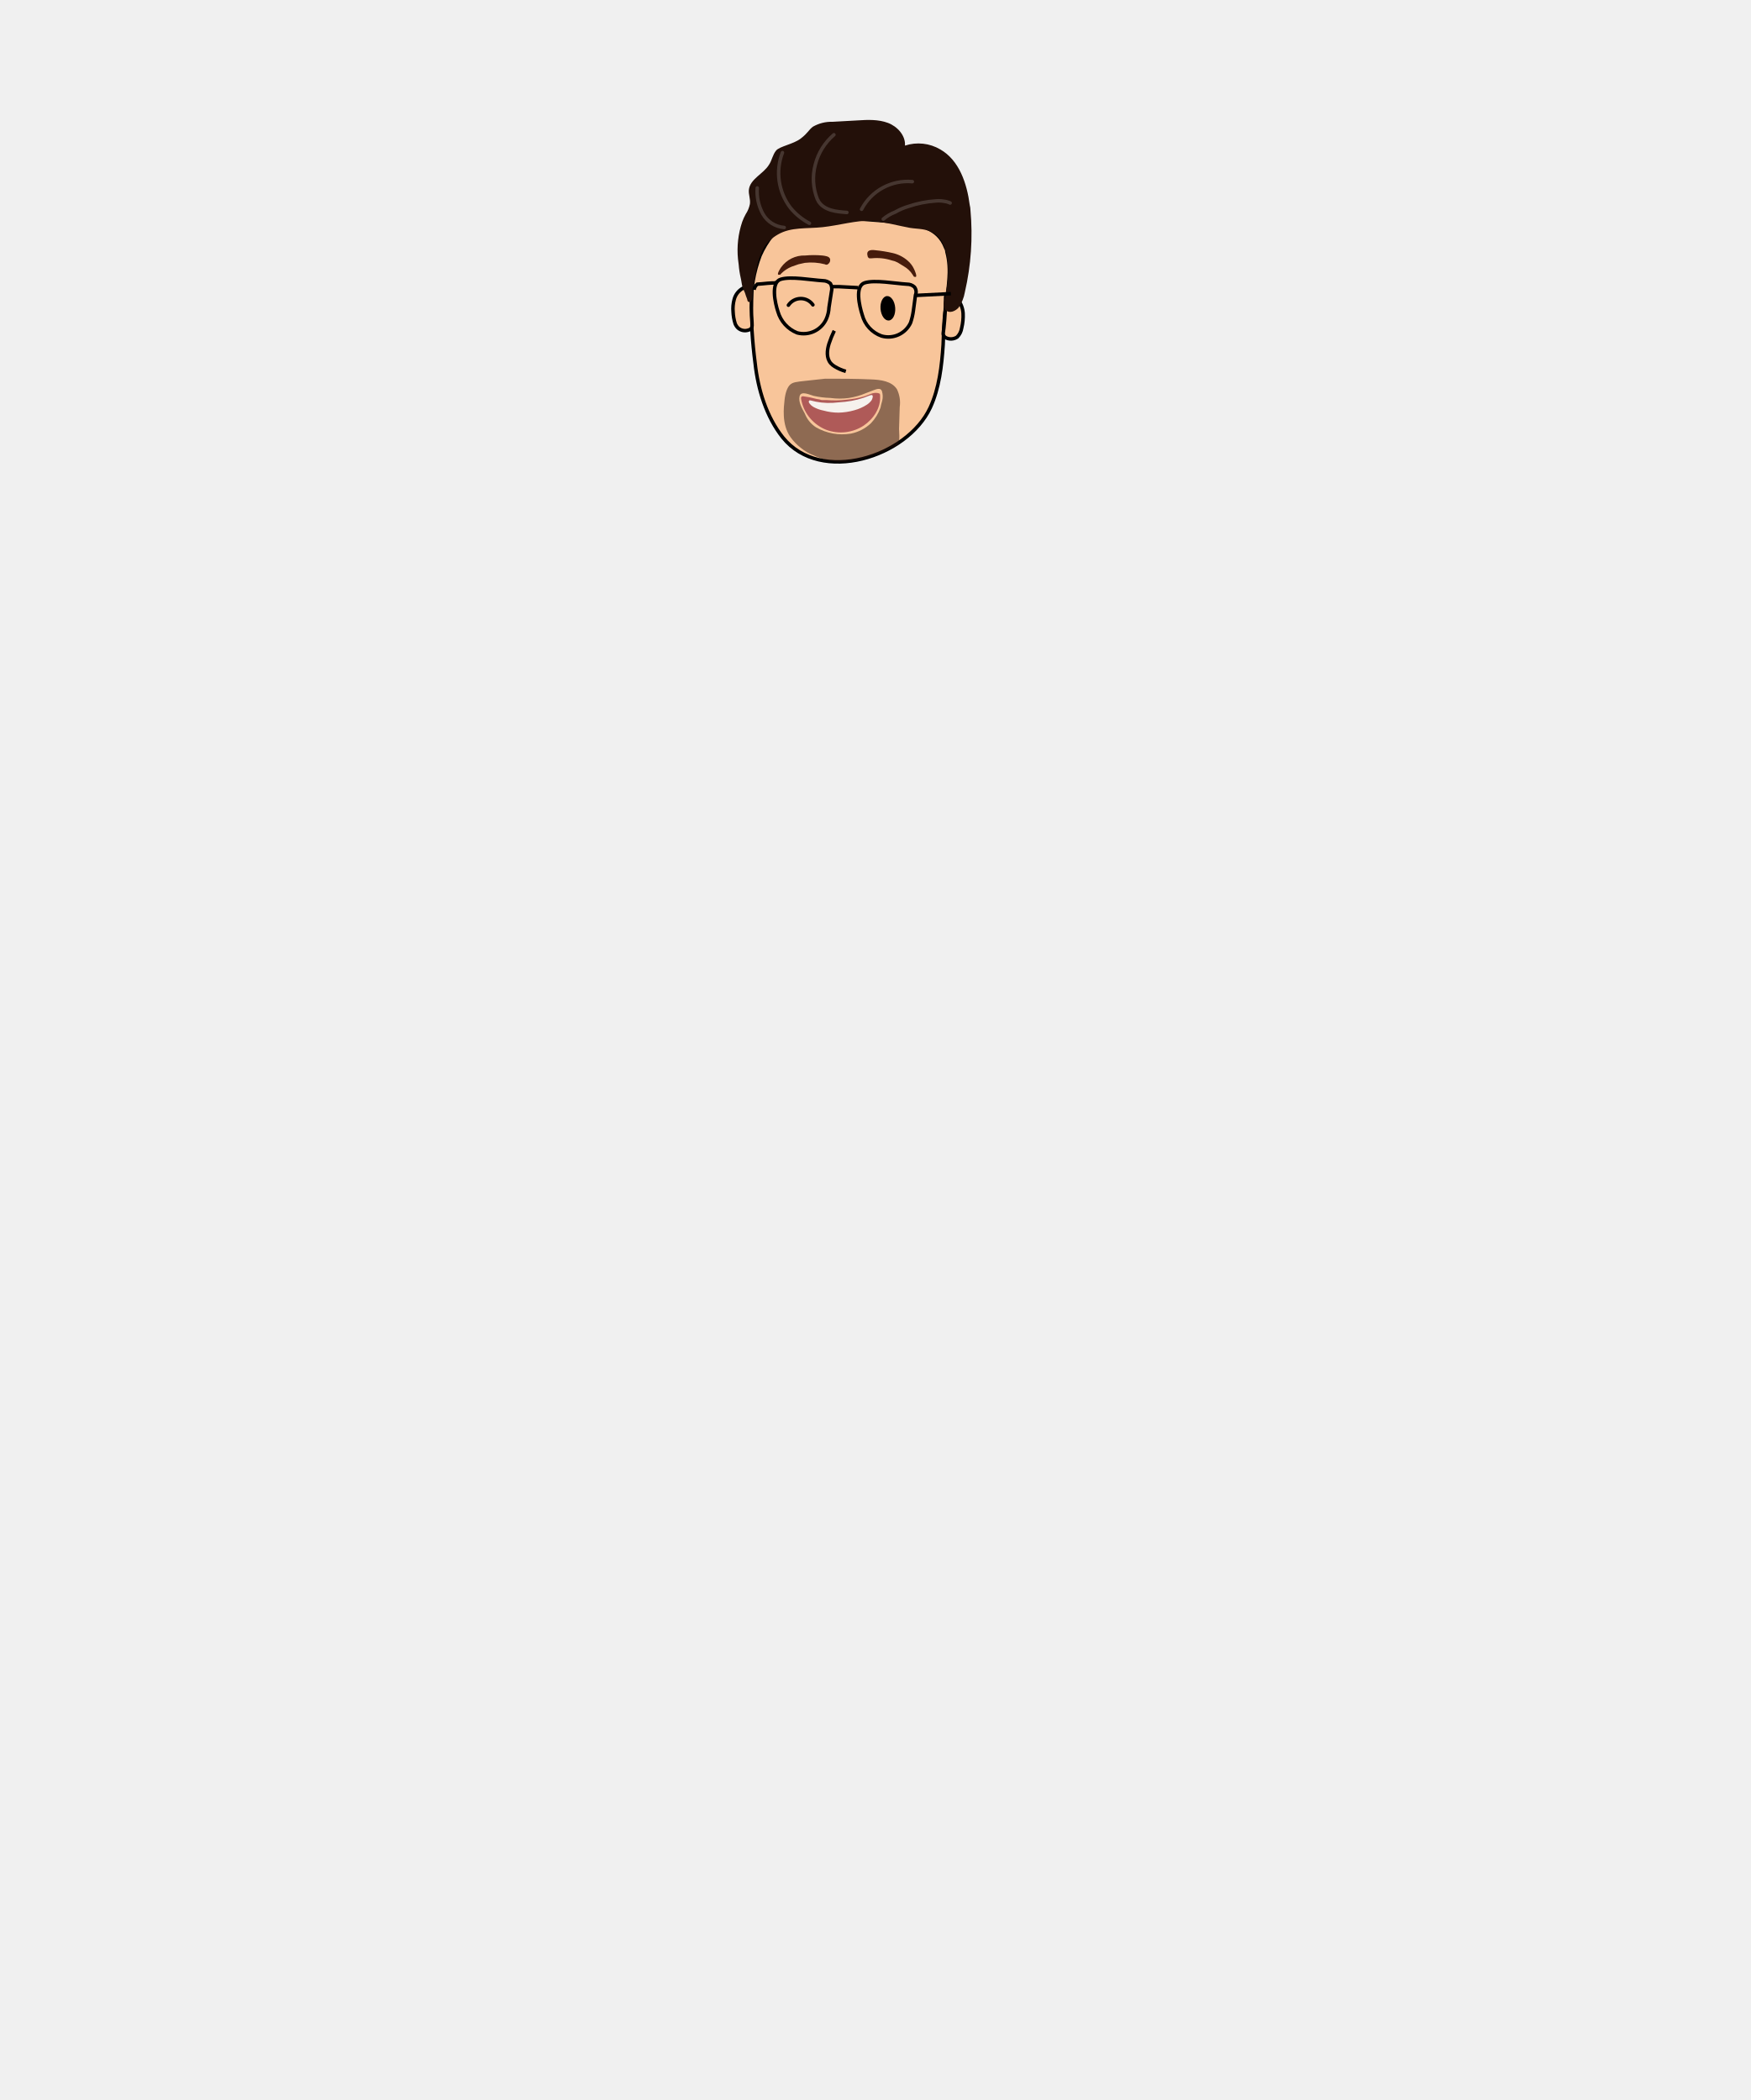
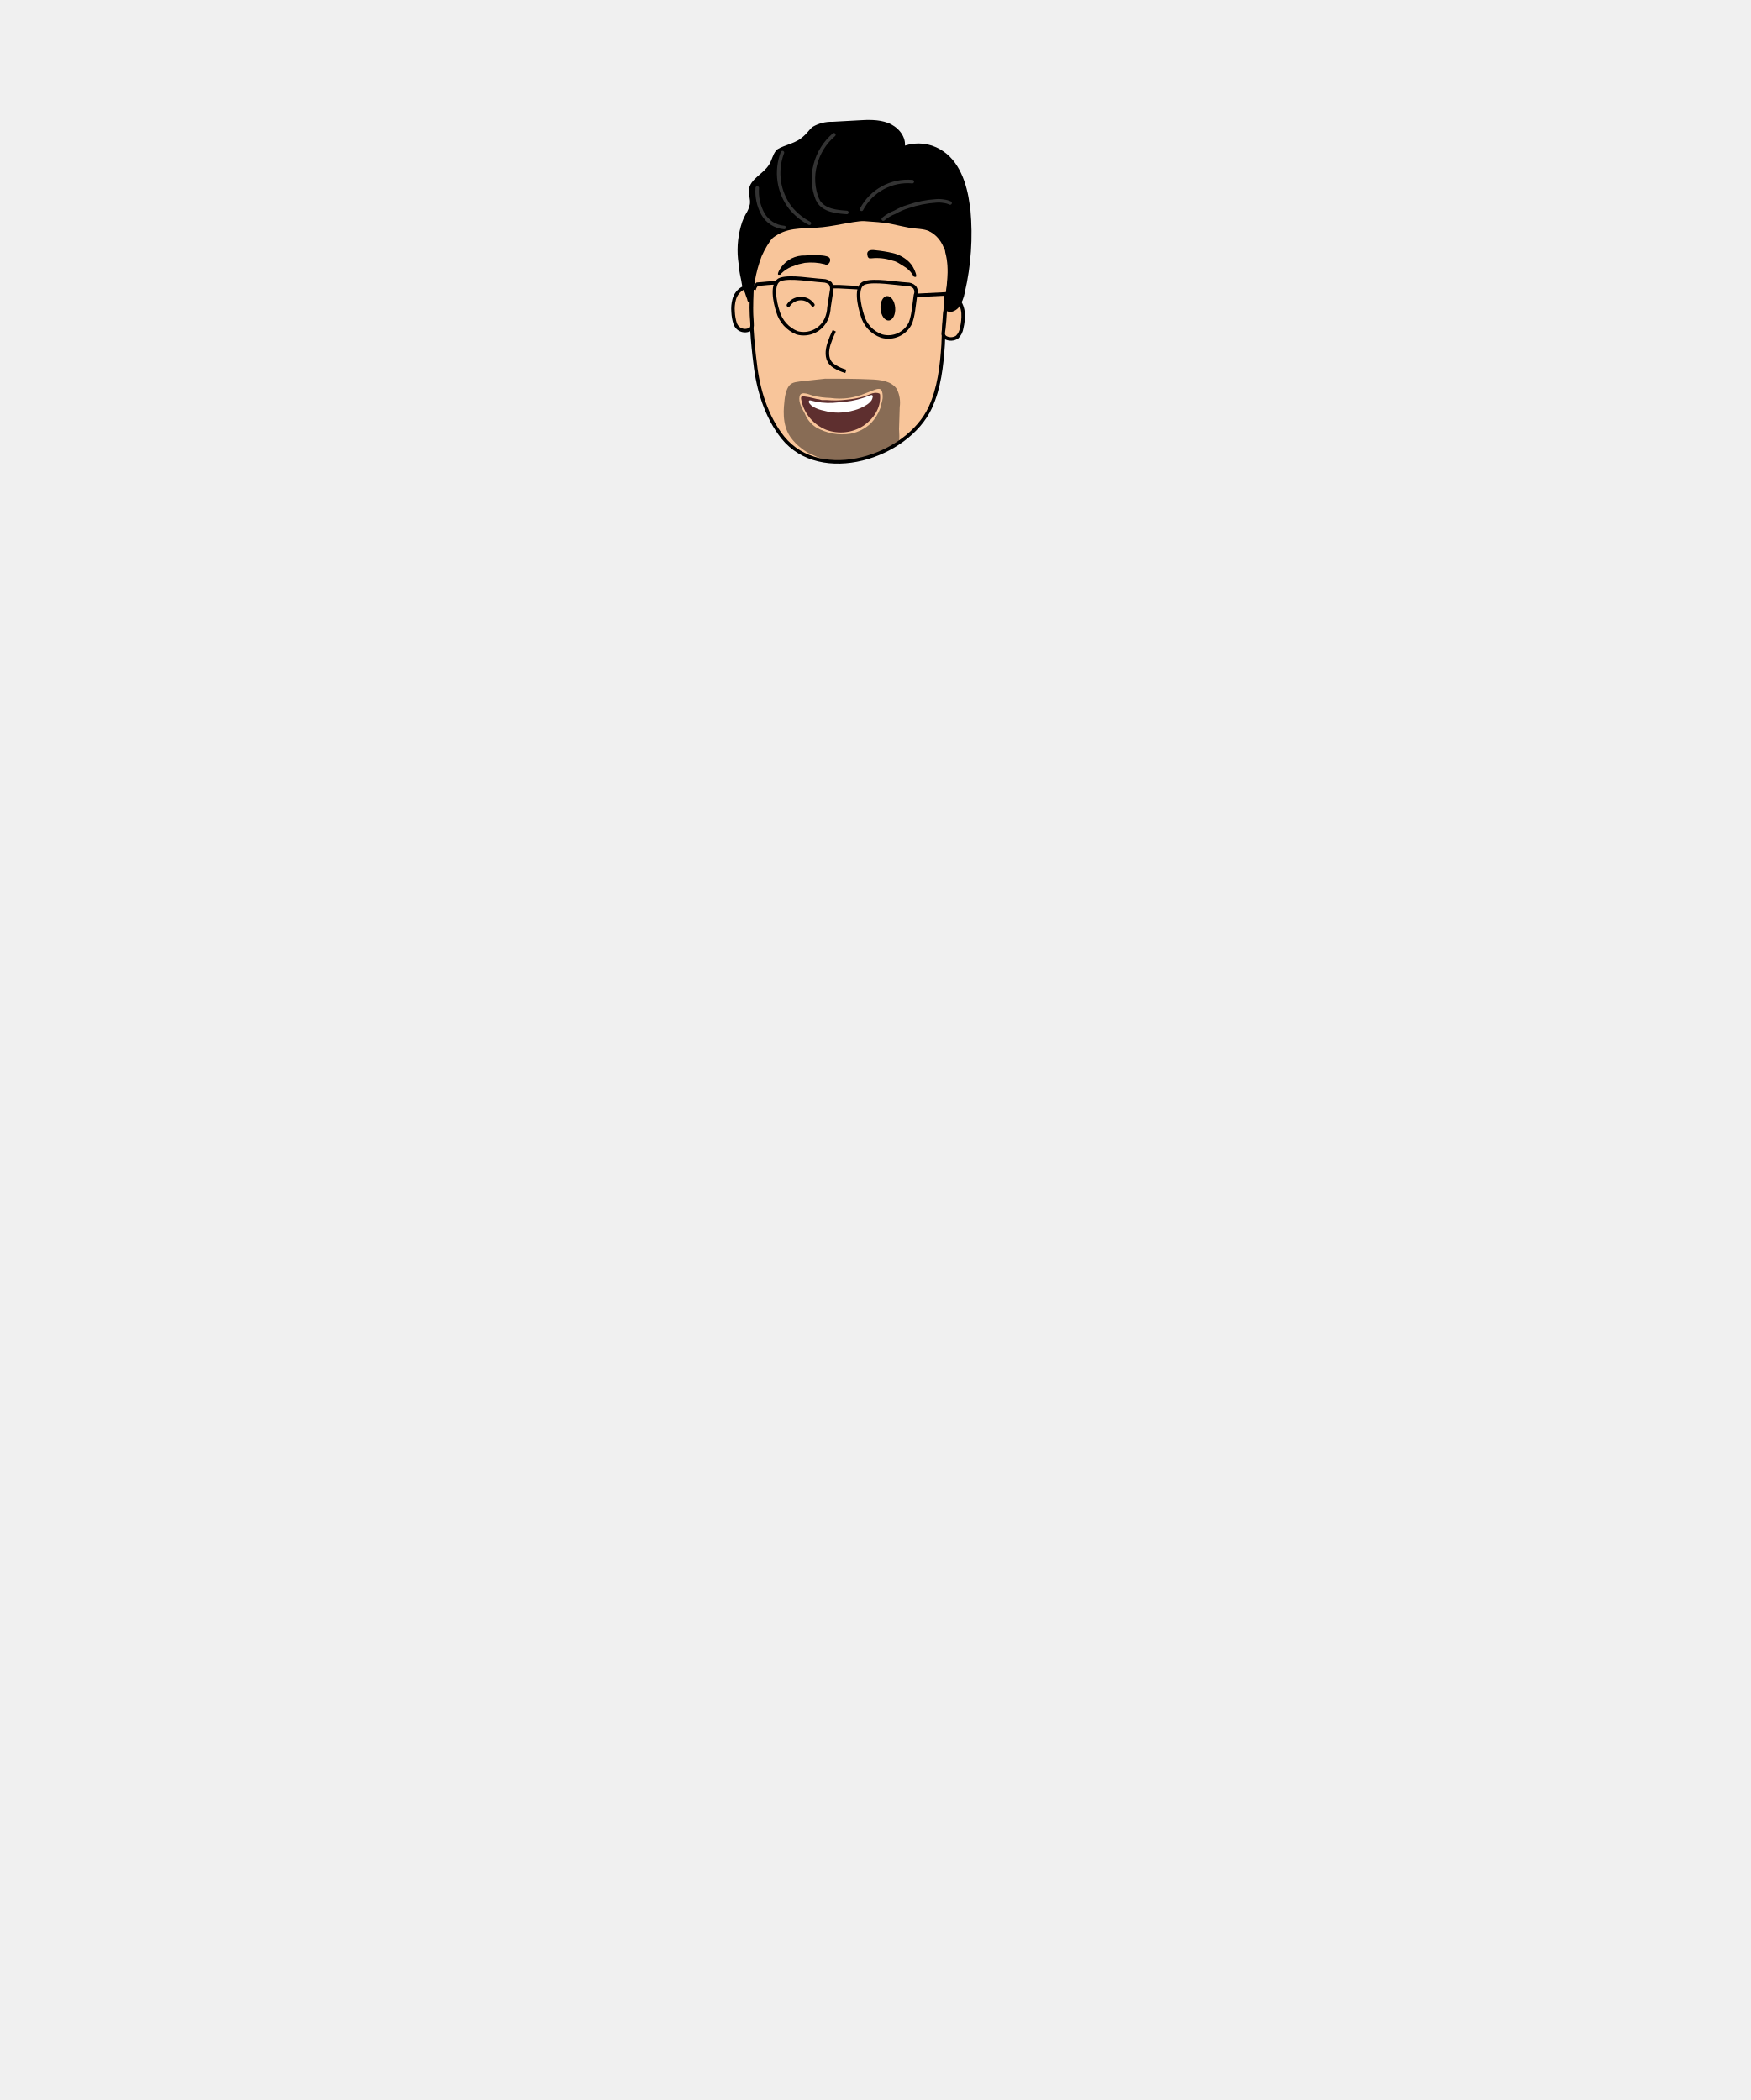
- <svg xmlns="http://www.w3.org/2000/svg" id="Layer_1" data-name="Layer 1" viewBox="0 0 500 600">
-   <defs>
-     <style>.cls-1{fill:#f8c59a}.cls-1,.cls-4{stroke:#000}.cls-1{stroke-linecap:round;stroke-linejoin:round}.cls-4{fill:none;stroke-miterlimit:10}</style>
-   </defs>
-   <path class="cls-1" d="M230.4 62.5a39.9 39.9 0 014.8-.3c6.9 0 13.8.6 20.6 1.2s12.1 1.6 14.3 7.3c.1.2.1.3.2.4a2.9 2.9 0 01.2.9c1.4 5.1.3 10.6-.4 15.7a8.8 8.8 0 01-.2 1.7c-.3 3-.4 6-.5 9.1-.4 6-1.1 12.4-3.7 18-6.6 14.1-31.2 22-42.1 8.5-4.7-5.9-7.1-13.8-7.9-21.2q-.6-4.6-.9-9.3a53 53 0 01-.2-6.9 38.1 38.1 0 012.5-14.6 26.3 26.3 0 013.5-5.8c2.4-2.8 6.2-4.2 9.8-4.7z" />
-   <path class="cls-1" d="M273.4 96.3a4.6 4.6 0 001.3-2.6 14.6 14.6 0 00.4-4.2 7 7 0 00-1.5-3.9c-.3-.3-.5-.6-.9-.7a3.4 3.4 0 00-2-.4h-.4c-.2.1-.2.3-.2.5a86.5 86.5 0 01-.5 8.8c-.1 1.1-.5 1.9.4 2.6a3.2 3.2 0 003.4-.1zm-62.6-2.6a3.6 3.6 0 01-.8-1.2 12.8 12.8 0 01-.6-3.4 10.2 10.2 0 01.3-3.5 5.1 5.1 0 012.6-3.3l1.1-.2c.3 0 .9-.1 1.2.1a.6.6 0 01.1.4c0 1.8-.1 3.6-.1 5.3s.1 2.8.2 4.2 0 1.9-1 2.2a3 3 0 01-3-.6z" />
-   <path d="M277.2 60a74.2 74.2 0 01-1.6 23.5 10.8 10.8 0 01-1.8 4.4c-.9 1-2.5 1.7-3.6.8s-.6-2.4-.3-3.6a34.9 34.9 0 00.8-10.2c-.3-3-1.2-6.3-3.6-8s-4.8-1.4-7.2-1.8-7.5-1.8-11.3-2-9 1.3-13.6 1.8-9-.1-12.8 2.1-4.7 4.8-5.7 8a57.8 57.8 0 00-1.6 10c0 .4-.3 1.4-.9 1.3s-.5-.7-.6-.9a17.7 17.7 0 01-.6-1.7c-.3-.6-.5-1.2-.7-1.7s-.3-1.7-.5-2.5a26.3 26.3 0 01-.6-3.9c-.1-.5-.1-1.1-.2-1.6a25.4 25.4 0 011.2-10.6 14.7 14.7 0 011-2.2 8.1 8.1 0 001.2-2.9c.2-1.4-.4-2.7-.3-4 .3-3.2 4.2-4.6 5.8-7.3.8-1.2 1-2.8 2-4s4.9-1.8 7-3.4 2.2-2.4 3.5-3.4a10.6 10.6 0 015.6-1.4l7.2-.4c2.9-.2 5.9-.3 8.6.7s5.1 3.6 4.9 6.5a12.3 12.3 0 0110.1 1.1c5.4 3.1 7.6 9.7 8.4 15.9a5.9 5.9 0 01.2 1.4z" fill="#231009" />
-   <path d="M261.1 76.9a6.9 6.9 0 00-1.8-2.4 9.8 9.8 0 00-4.3-2.2 38.5 38.5 0 00-4.9-.8c-.6-.1-2-.2-2.3.6a1.4 1.4 0 000 .9.9.9 0 00.5.8h.7a13.9 13.9 0 015.7.6 5.8 5.8 0 011.7.6l1.8 1.1a7.2 7.2 0 012.5 2.4l.3.5a.7.7 0 00.6.1c.4-.2-.3-1.8-.5-2.2zm-38-.5A8.1 8.1 0 01230 73a26.7 26.7 0 014.9 0c.7.1 2 .2 2.2 1a1.4 1.4 0 01-.1.9 1.6 1.6 0 01-.7.7.9.9 0 01-.7-.1 15.6 15.6 0 00-5.7-.4l-1.8.4-2 .7a9.1 9.1 0 00-2.9 1.9c-.1.1-.2.3-.4.4h-.5c-.4-.3.6-1.8.8-2.1z" fill="#471c0c" />
-   <path class="cls-4" d="M235.1 80.2a3.2 3.2 0 012.1.8 3 3 0 01.3 2.3l-.7 4.5a9.4 9.4 0 01-.8 3.4 7.1 7.1 0 01-8.3 3.9 9.3 9.3 0 01-5.5-6.1c-.8-2.4-2.1-8.3.8-9.2s8.6.2 12.1.4zm24 1a3 3 0 012.1.8 2.3 2.3 0 01.3 2.3l-.6 4.5a18.7 18.7 0 01-.8 3.4 7 7 0 01-8.3 3.8 8.7 8.7 0 01-5.5-6c-.8-2.5-2.2-8.3.7-9.2s8.7.2 12.1.4z" />
-   <path class="cls-4" d="M215.4 82.8a2.6 2.6 0 01.9-1.6c1.8-.1 4.3-.5 5.3-.3l-.5-.2m16.7 1.2h1.8l5.6.3c.1 0 .1.1.2 0m16.3 2.2l9.9-.5" />
-   <path d="M233.8 114.9h.9l1.3.2h1.3l3.7-.2 3.9-.5 2-.3c.4 0 1.6-.4 1.9-.2s-1.4 2-1.8 2.2a9.2 9.2 0 01-2.7 1.6 22.2 22.2 0 01-6.1 1.3c-2.2.2-4.2 0-5.9-1.5a16.1 16.1 0 01-2.2-2.3c-.1-.1-.3-.4-.2-.6a.7.7 0 01.8-.2z" fill="#b35f31" />
-   <path d="M256.2 111.2c-1.5-2.3-4.6-2.7-7.4-2.8-4.3-.2-8.7-.2-13.1-.2l-5.5.6c-2.8.3-3.7.4-4.5 1.1s-1.4 2.4-1.6 4.4-.9 6.9 1.7 10.6a14.7 14.7 0 003 3.1 13 13 0 003.6 2.1 20.9 20.9 0 003.5 1.3 15.7 15.7 0 005.3.6 31.5 31.5 0 005.2-.9 84.1 84.1 0 009.5-3.6c1.4-.7.9-3.6.9-4.9l.2-6.3a8.8 8.8 0 00-.8-5.1zm-4.2 3.3a19.4 19.4 0 00-.5 2 12.5 12.5 0 01-2.7 4.4 11.6 11.6 0 01-5.8 3 15 15 0 01-9.9-1.8 8.2 8.2 0 01-3.2-3.9c-.8-1.5-1.9-3.3-1.5-5s3.1-.3 4-.1a25.2 25.2 0 004.8.6 18.8 18.8 0 005.3 0 21.1 21.1 0 004.9-1.4l2.1-.8c.8-.3 2-.8 2.4.2a5.2 5.2 0 01.1 2.8z" opacity=".5" fill="#231009" />
-   <path class="cls-4" d="M241.6 106.1a13 13 0 01-3.2-1.4 4.8 4.8 0 01-1.1-.9c-1.3-1.5-1.1-3.7-.5-5.6a28.7 28.7 0 011.5-3.7" />
-   <path d="M231.4 119.5a11.8 11.8 0 004.6 3.3 11.9 11.9 0 0010.7-1.2c2.8-1.9 4.9-5 4.7-8.5a1.3 1.3 0 00-.1-.6l-.5-.2c-1.5-.3-2.7.6-4.1 1a26.5 26.5 0 01-4.9.9 27.2 27.2 0 01-5.7.1h-1.4a5.8 5.8 0 00-1.4-.3l-2.1-.5-1.3-.2c-1.3-.3-1.2.3-.9 1.5a11.5 11.5 0 002.4 4.7z" fill="#af5a58" />
-   <path d="M231 114.7c0 .4.4.8.7 1.1a4.1 4.1 0 001.1.7 9.7 9.7 0 002.4.8 15.9 15.9 0 004.3.6 17.7 17.7 0 004.6-.7 12.6 12.6 0 003.4-1.5 4.9 4.9 0 001.5-1.4 3.2 3.2 0 00.3-.9c0-.8-.5-.5-.9-.4a24.9 24.9 0 01-7 1.8l-3.5.3a19.7 19.7 0 01-6.4-.7h-.3z" fill="#f6f1ed" />
-   <path d="M224 65a7.7 7.7 0 01-6.1-3.9 13.4 13.4 0 01-1.6-7.4m14.9 10.1a17.7 17.7 0 01-5.4-4.4 16.3 16.3 0 01-2.3-15.8m18.4 17.1c-2.9-.2-6.5-.5-8.2-3.3a.5.5 0 00-.2-.4 15.6 15.6 0 01-.6-10 16.6 16.6 0 015.3-8.5m7.9 21.3a14.9 14.9 0 0114.5-7.9m-8.3 10.7a11.7 11.7 0 013.4-2 17.3 17.3 0 013.7-1.6 30.7 30.7 0 018-1.6 8.3 8.3 0 012.2.1 6.1 6.1 0 011.8.5" stroke="#463630" fill="none" stroke-linecap="round" stroke-linejoin="round" />
-   <path class="cls-1" d="M225.2 87.2a4.3 4.3 0 013.5-1.9 4.2 4.2 0 013.5 1.8" />
-   <ellipse cx="253.6" cy="88.1" rx="2.1" ry="3.5" transform="rotate(-4.4 253.403 87.942)" />
+ <svg xmlns="http://www.w3.org/2000/svg" viewBox="0 0 500 600">
+   <path d="M230.4,62.5a39.9,39.9,0,0,1,4.8-.3c6.9,0,13.8.6,20.6,1.2s12.1,1.6,14.3,7.3c.1.2.1.3.2.4a2.9,2.9,0,0,1,.2.9c1.4,5.1.3,10.6-.4,15.7a8.8,8.8,0,0,1-.2,1.7c-.3,3-.4,6-.5,9.1-.4,6-1.1,12.4-3.7,18-6.6,14.1-31.2,22-42.1,8.5-4.7-5.9-7.1-13.8-7.9-21.2q-.6-4.6-.9-9.3a53,53,0,0,1-.2-6.9A38.1,38.1,0,0,1,217.1,73a26.3,26.3,0,0,1,3.5-5.8C223,64.4,226.8,63,230.4,62.5Z" fill="#f8c59a" stroke="#000" stroke-linecap="round" stroke-linejoin="round" />
+   <path d="M273.4,96.3a4.6,4.6,0,0,0,1.3-2.6,14.6,14.6,0,0,0,.4-4.2,7,7,0,0,0-1.5-3.9c-.3-.3-.5-.6-.9-.7a3.4,3.4,0,0,0-2-.4h-.4c-.2.1-.2.3-.2.5a86.5,86.5,0,0,1-.5,8.8c-.1,1.1-.5,1.9.4,2.6A3.2,3.2,0,0,0,273.4,96.3Z" fill="#f8c59a" stroke="#000" stroke-linecap="round" stroke-linejoin="round" />
+   <path d="M210.8,93.7a3.6,3.6,0,0,1-.8-1.2,12.8,12.8,0,0,1-.6-3.4,10.2,10.2,0,0,1,.3-3.5,5.1,5.1,0,0,1,2.6-3.3l1.1-.2c.3,0,.9-.1,1.2.1a.6.6,0,0,1,.1.4c0,1.8-.1,3.6-.1,5.3s.1,2.8.2,4.2,0,1.9-1,2.2A3,3,0,0,1,210.8,93.7Z" fill="#f8c59a" stroke="#000" stroke-linecap="round" stroke-linejoin="round" />
+   <path d="M277.2,60a74.2,74.2,0,0,1-1.6,23.5,10.8,10.8,0,0,1-1.8,4.4c-.9,1-2.5,1.7-3.6.8s-.6-2.4-.3-3.6a34.9,34.9,0,0,0,.8-10.2c-.3-3-1.2-6.3-3.6-8s-4.8-1.4-7.2-1.8-7.5-1.8-11.3-2-9,1.3-13.6,1.8-9-.1-12.8,2.1-4.7,4.8-5.7,8a57.8,57.8,0,0,0-1.6,10c0,.4-.3,1.4-.9,1.3s-.5-.7-.6-.9a17.7,17.7,0,0,1-.6-1.7c-.3-.6-.5-1.2-.7-1.7s-.3-1.7-.5-2.5a26.3,26.3,0,0,1-.6-3.9c-.1-.5-.1-1.1-.2-1.6A25.4,25.4,0,0,1,212,63.4a14.7,14.7,0,0,1,1-2.2,8.1,8.1,0,0,0,1.2-2.9c.2-1.4-.4-2.7-.3-4,.3-3.2,4.2-4.6,5.8-7.3.8-1.2,1-2.8,2-4s4.9-1.8,7-3.4,2.2-2.4,3.5-3.4a10.6,10.6,0,0,1,5.6-1.4l7.2-.4c2.9-.2,5.9-.3,8.6.7s5.1,3.6,4.9,6.5a12.3,12.3,0,0,1,10.1,1.1c5.4,3.1,7.6,9.7,8.4,15.9A5.9,5.9,0,0,1,277.2,60Z" />
+   <path d="M261.1,76.9a6.9,6.9,0,0,0-1.8-2.4,9.8,9.8,0,0,0-4.3-2.2,38.5,38.5,0,0,0-4.9-.8c-.6-.1-2-.2-2.3.6a1.4,1.4,0,0,0,0,.9.9.9,0,0,0,.5.8h.7a13.9,13.9,0,0,1,5.7.6,5.8,5.8,0,0,1,1.7.6l1.8,1.1a7.2,7.2,0,0,1,2.5,2.4l.3.5a.7.7,0,0,0,.6.1C262,78.9,261.3,77.3,261.1,76.9Z" />
+   <path d="M223.1,76.4A8.1,8.1,0,0,1,230,73a26.7,26.7,0,0,1,4.9,0c.7.1,2,.2,2.2,1a1.4,1.4,0,0,1-.1.9,1.6,1.6,0,0,1-.7.7.9.9,0,0,1-.7-.1,15.6,15.6,0,0,0-5.7-.4l-1.8.4-2,.7a9.1,9.1,0,0,0-2.9,1.9c-.1.1-.2.3-.4.4h-.5C221.9,78.2,222.9,76.7,223.1,76.4Z" />
+   <path d="M235.1,80.2a3.2,3.2,0,0,1,2.1.8,3,3,0,0,1,.3,2.3l-.7,4.5a9.4,9.4,0,0,1-.8,3.4,7.1,7.1,0,0,1-8.3,3.9,9.3,9.3,0,0,1-5.5-6.1c-.8-2.4-2.1-8.3.8-9.2S231.6,80,235.1,80.2Z" fill="none" stroke="#000" stroke-miterlimit="10" />
+   <path d="M259.1,81.2a3,3,0,0,1,2.1.8,2.3,2.3,0,0,1,.3,2.3l-.6,4.5a18.7,18.7,0,0,1-.8,3.4,7,7,0,0,1-8.3,3.8,8.7,8.7,0,0,1-5.5-6c-.8-2.5-2.2-8.3.7-9.2S255.7,81,259.1,81.2Z" fill="none" stroke="#000" stroke-miterlimit="10" />
+   <path d="M215.4,82.8a2.6,2.6,0,0,1,.9-1.6c1.8-.1,4.3-.5,5.3-.3l-.5-.2" fill="none" stroke="#000" stroke-miterlimit="10" />
+   <path d="M237.8,81.9h1.8l5.6.3c.1,0,.1.1.2,0" fill="none" stroke="#000" stroke-miterlimit="10" />
+   <path d="M261.7,84.4l9.9-.5" fill="none" stroke="#000" stroke-miterlimit="10" />
+   <path d="M256.2,111.2c-1.5-2.3-4.6-2.7-7.4-2.8-4.3-.2-8.7-.2-13.1-.2l-5.5.6c-2.8.3-3.7.4-4.5,1.1s-1.4,2.4-1.6,4.4-.9,6.9,1.7,10.6a14.7,14.7,0,0,0,3,3.1,13,13,0,0,0,3.6,2.1,20.9,20.9,0,0,0,3.5,1.3,15.7,15.7,0,0,0,5.3.6,31.5,31.5,0,0,0,5.2-.9,84.1,84.1,0,0,0,9.5-3.6c1.4-.7.9-3.6.9-4.9l.2-6.3A8.8,8.8,0,0,0,256.2,111.2Zm-4.2,3.3a19.4,19.4,0,0,0-.5,2,12.5,12.5,0,0,1-2.7,4.4,11.6,11.6,0,0,1-5.8,3,15,15,0,0,1-9.9-1.8,8.2,8.2,0,0,1-3.2-3.9c-.8-1.5-1.9-3.3-1.5-5s3.1-.3,4-.1a25.2,25.2,0,0,0,4.8.6,18.8,18.8,0,0,0,5.3,0,21.1,21.1,0,0,0,4.9-1.4l2.1-.8c.8-.3,2-.8,2.4.2A5.2,5.2,0,0,1,252,114.5Z" opacity="0.45" />
+   <path d="M241.6,106.1a13,13,0,0,1-3.2-1.4,4.8,4.8,0,0,1-1.1-.9c-1.3-1.5-1.1-3.7-.5-5.6a28.7,28.7,0,0,1,1.5-3.7" fill="none" stroke="#000" stroke-miterlimit="10" />
+   <path d="M225.2,87.2a4.3,4.3,0,0,1,3.5-1.9,4.2,4.2,0,0,1,3.5,1.8" fill="#f8c59a" stroke="#000" stroke-linecap="round" stroke-linejoin="round" />
+   <ellipse cx="253.6" cy="88.1" rx="2.1" ry="3.5" transform="translate(-6 19.7) rotate(-4.4)" />
+   <path d="M224,65a7.7,7.7,0,0,1-6.1-3.9,13.4,13.4,0,0,1-1.6-7.4" fill="none" stroke="#fff" stroke-linecap="round" stroke-linejoin="round" opacity="0.2" />
+   <path d="M231.2,63.8a17.7,17.7,0,0,1-5.4-4.4,16.3,16.3,0,0,1-2.3-15.8" fill="none" stroke="#fff" stroke-linecap="round" stroke-linejoin="round" opacity="0.2" />
+   <path d="M241.9,60.7c-2.9-.2-6.5-.5-8.2-3.3a.5.5,0,0,0-.2-.4,15.6,15.6,0,0,1-.6-10,16.6,16.6,0,0,1,5.3-8.5" fill="none" stroke="#fff" stroke-linecap="round" stroke-linejoin="round" opacity="0.2" />
+   <path d="M246.1,59.8a14.9,14.9,0,0,1,14.5-7.9" fill="none" stroke="#fff" stroke-linecap="round" stroke-linejoin="round" opacity="0.2" />
+   <path d="M252.3,62.6a11.7,11.7,0,0,1,3.4-2,17.3,17.3,0,0,1,3.7-1.6,30.7,30.7,0,0,1,8-1.6,8.3,8.3,0,0,1,2.2.1,6.1,6.1,0,0,1,1.8.5" fill="none" stroke="#fff" stroke-linecap="round" stroke-linejoin="round" opacity="0.2" />
+   <path d="M231.4,119.5a11.8,11.8,0,0,0,4.6,3.3,11.9,11.9,0,0,0,10.7-1.2c2.8-1.9,4.9-5,4.7-8.5a1.3,1.3,0,0,0-.1-.6l-.5-.2c-1.5-.3-2.7.6-4.1,1a26.5,26.5,0,0,1-4.9.9,27.2,27.2,0,0,1-5.7.1h-1.4a5.8,5.8,0,0,0-1.4-.3l-2.1-.5-1.3-.2c-1.3-.3-1.2.3-.9,1.5A11.5,11.5,0,0,0,231.4,119.5Z" fill="#5e2f2f" />
+   <path d="M231,114.7h0c0,.4.4.8.7,1.1a4.1,4.1,0,0,0,1.1.7,9.7,9.7,0,0,0,2.4.8,15.9,15.9,0,0,0,4.3.6,17.7,17.7,0,0,0,4.6-.7,12.6,12.6,0,0,0,3.4-1.5,4.9,4.9,0,0,0,1.5-1.4,3.2,3.2,0,0,0,.3-.9c0-.8-.5-.5-.9-.4a24.9,24.9,0,0,1-7,1.8l-3.5.3a19.7,19.7,0,0,1-6.4-.7h-.3Z" fill="#fff" />
</svg>
